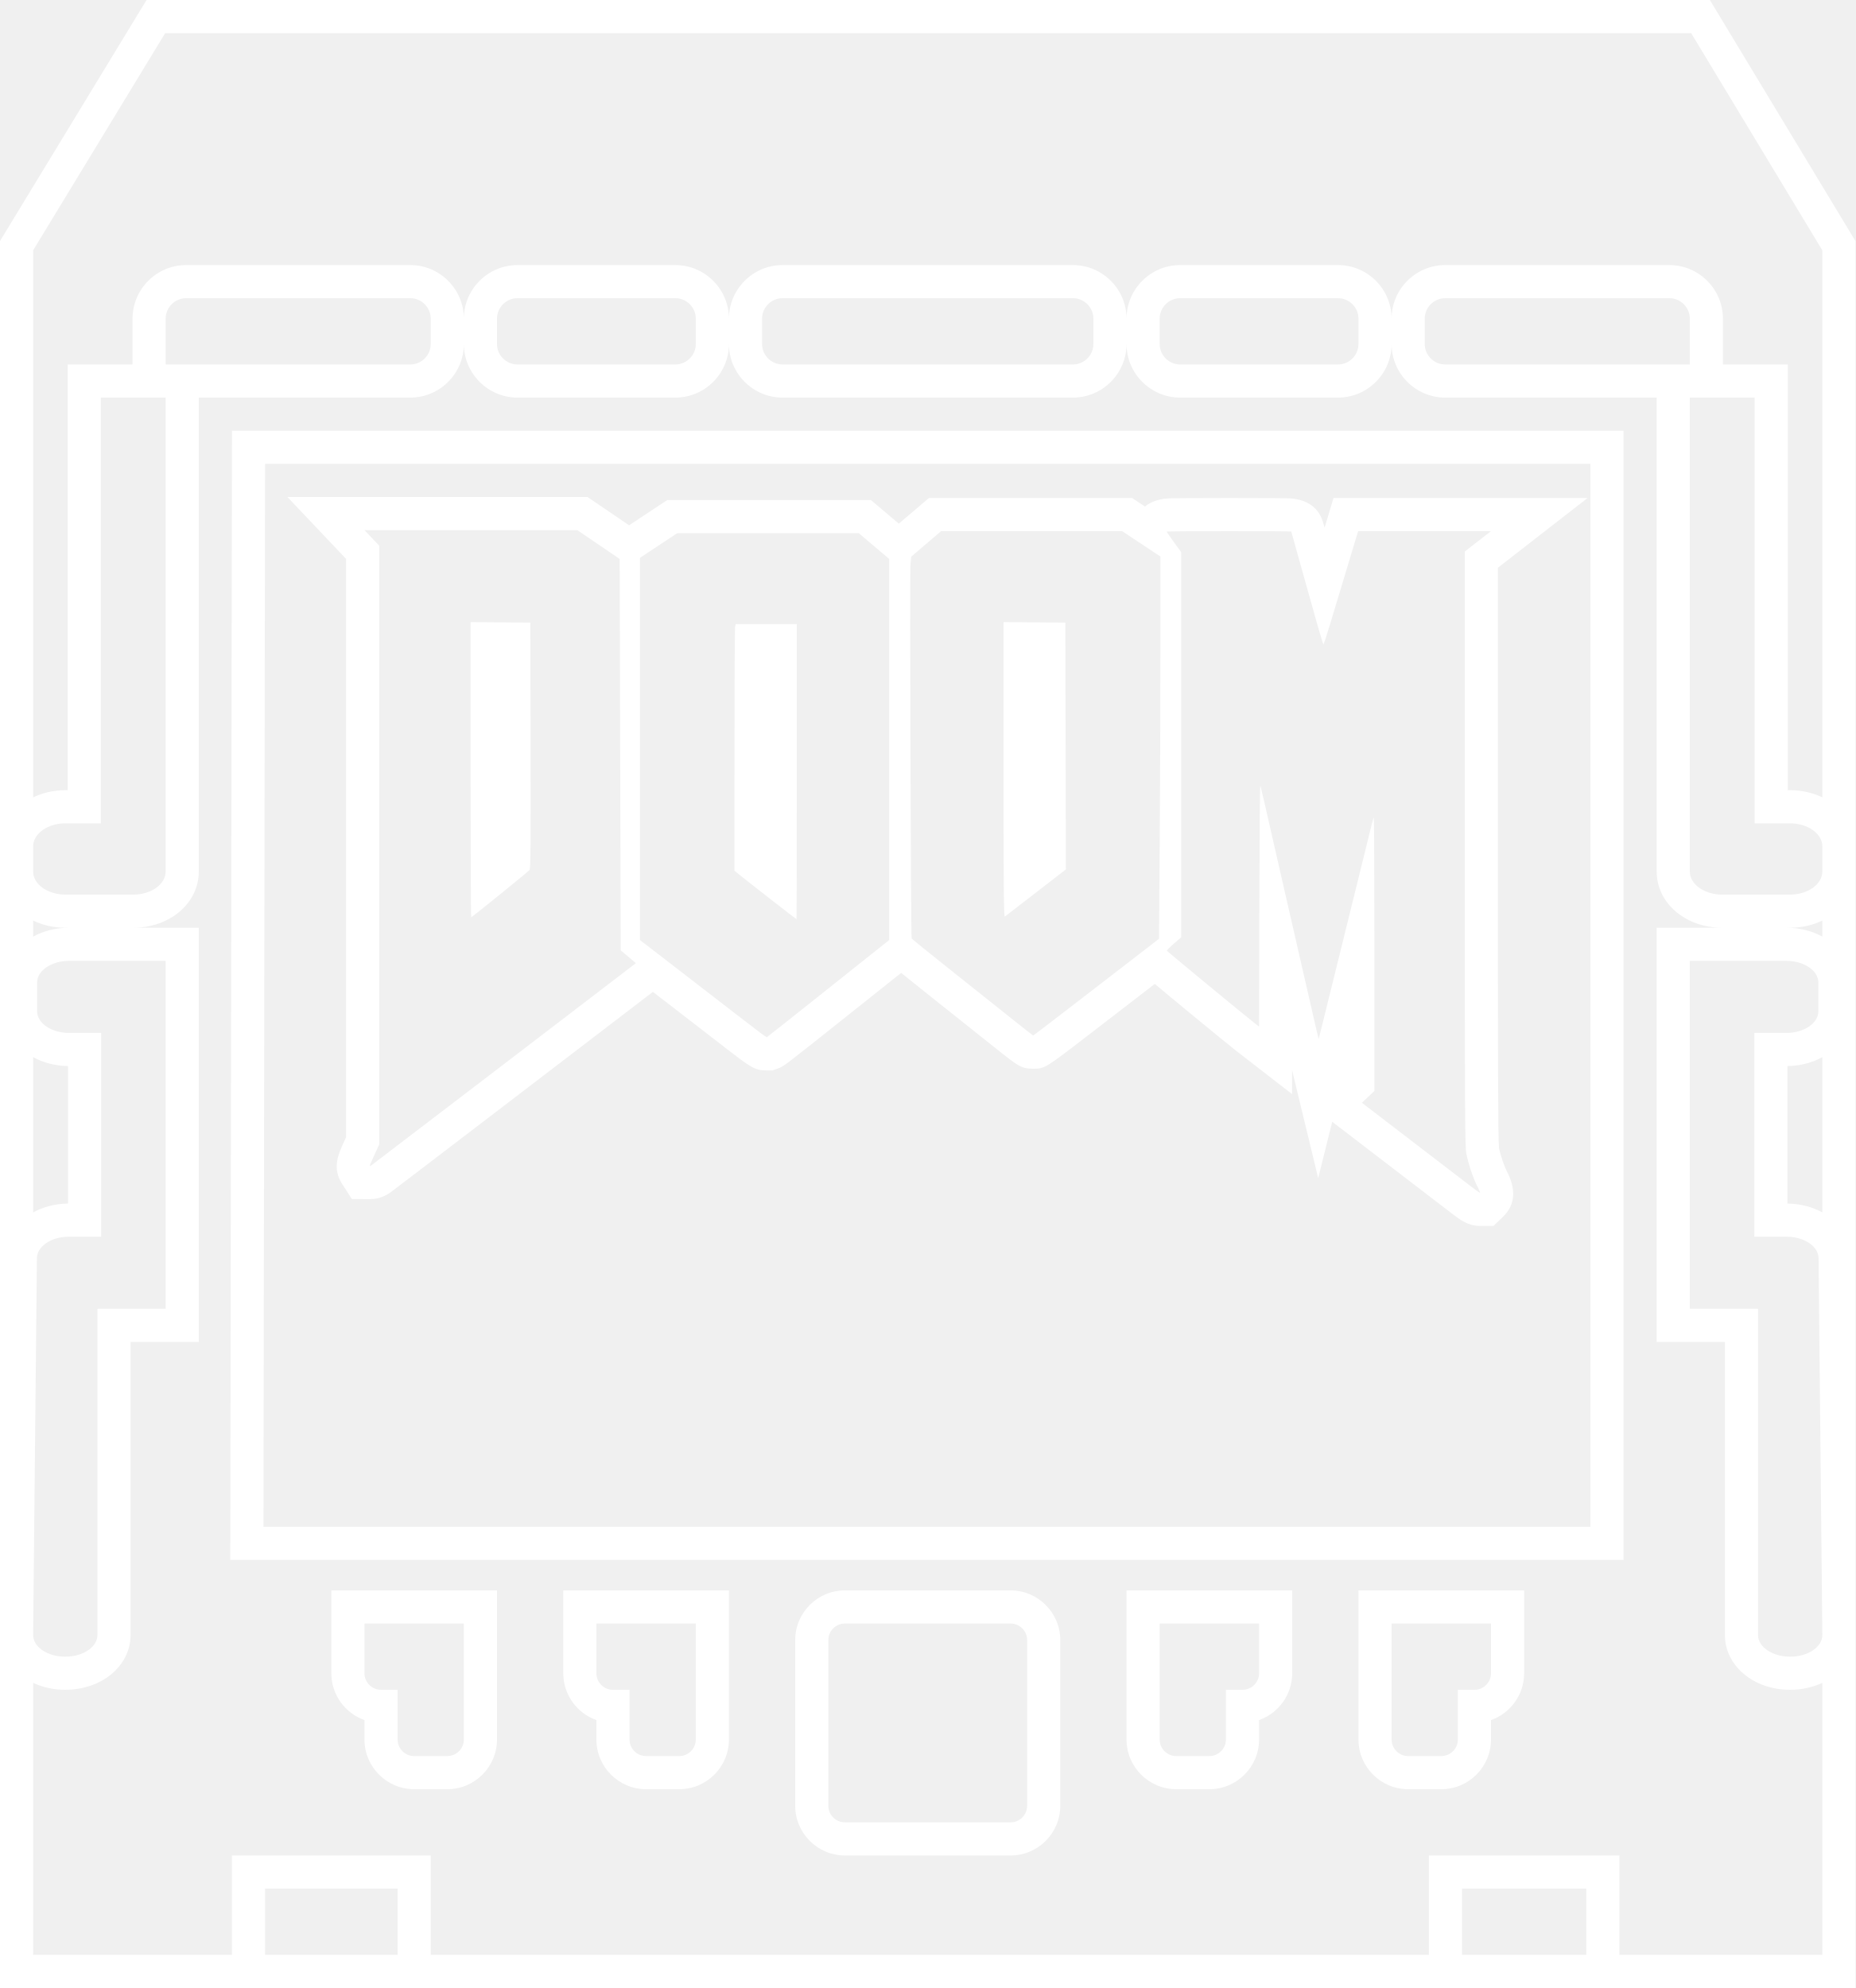
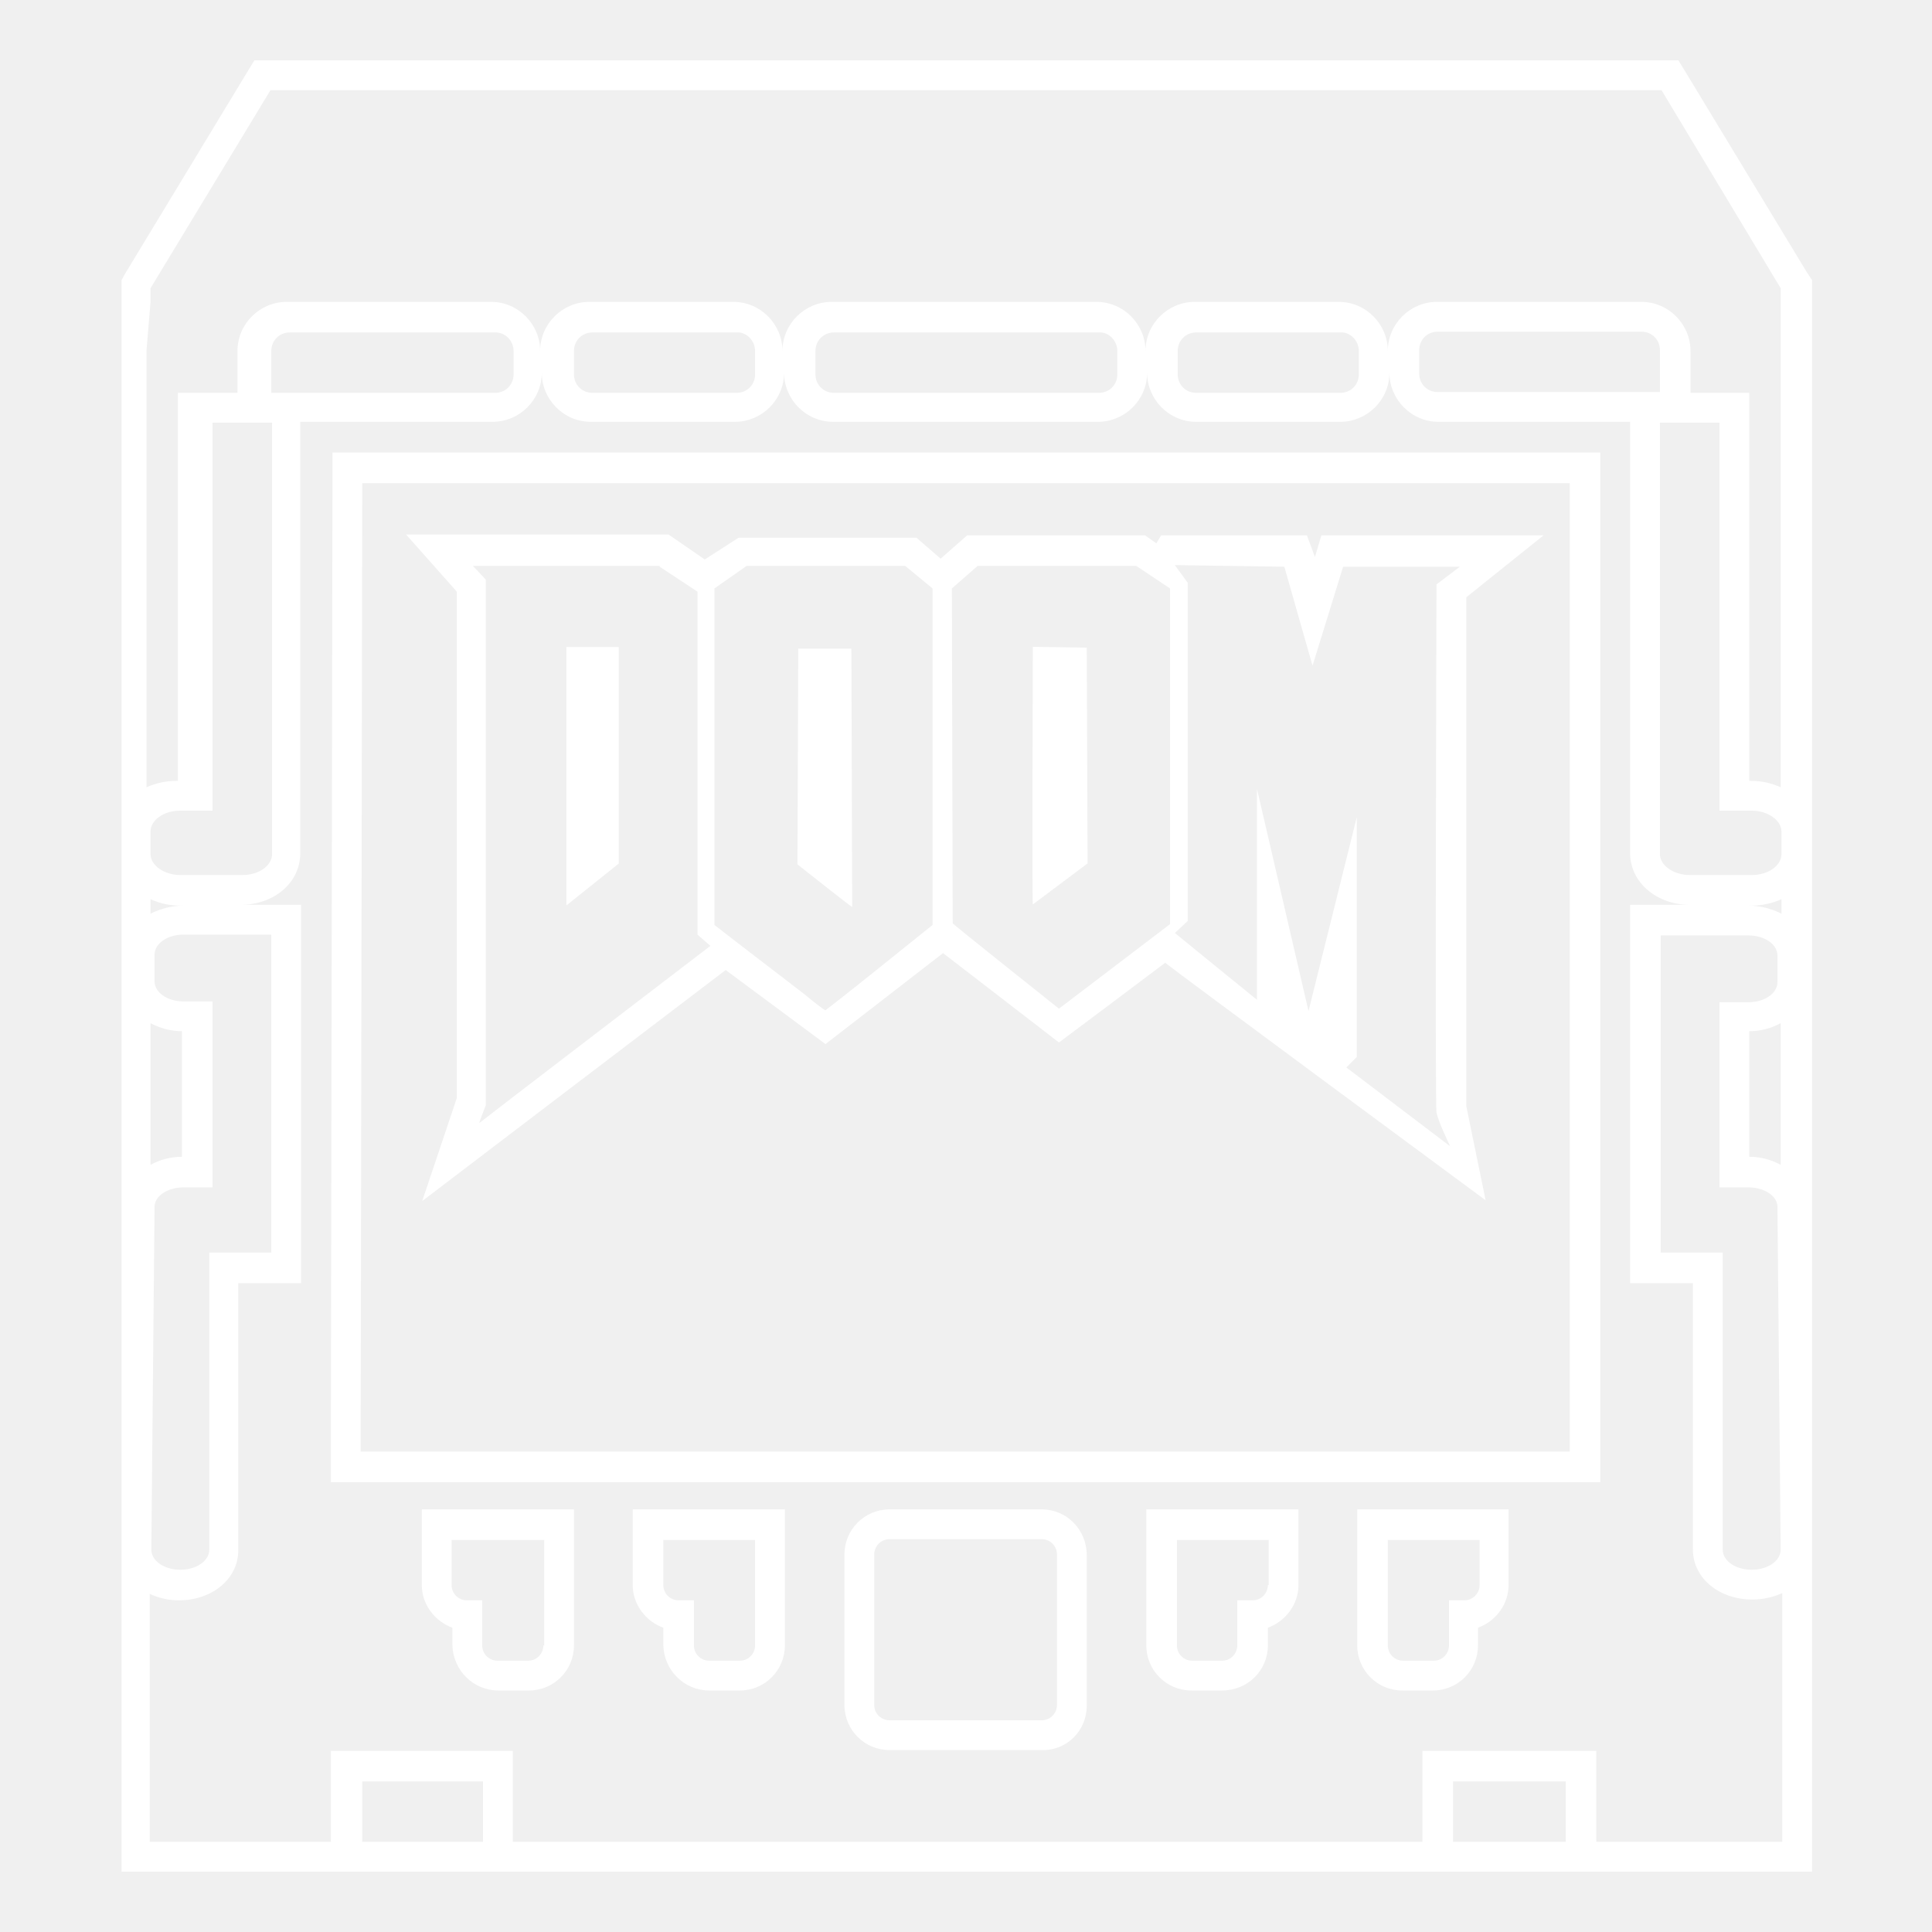
- <svg xmlns="http://www.w3.org/2000/svg" viewBox="0 0 298.667 320" height="320" width="298.667" xml:space="preserve" id="svg2" version="1.1">
-   <defs id="defs6">
-     <clipPath id="clipPath18" clipPathUnits="userSpaceOnUse">
-       <path id="path16" d="M 0,256 H 256 V 0 H 0 Z" />
-     </clipPath>
-   </defs>
-   <g transform="matrix(1.333333,0,0,-1.333333,-21.33333,330.6667)" id="g10">
+ <svg xmlns="http://www.w3.org/2000/svg" version="1.1" id="svg2" x="0px" y="0px" viewBox="0 0 320 320" style="enable-background:new 0 0 320 320;" xml:space="preserve">
+   <style type="text/css">
+ 	.st0{fill:#FFFFFF;}
+ </style>
+   <g id="g10" transform="matrix(1.333333,0,0,-1.333333,-21.33333,330.6667)">
    <g id="g12">
-       <g clip-path="url(#clipPath18)" id="g14">
-         <g transform="translate(211.5,12)" id="g20">
-           <path id="path22" style="fill:#ffffff;fill-opacity:1;fill-rule:nonzero;stroke:none" d="m 0,0 v 8 4 h -4 -15 -4 V 8 0 h -120.5 v 8 4 h -4 -16 -4 V 8 0 h -24 v 32.838 c 1.159,-0.539 2.482,-0.838 3.865,-0.838 4.442,0 7.897,2.906 7.897,6.615 V 74 h 4.181 0.057 4 v 4 42 4 h -4 -0.057 -3.856 c 4.437,0 7.913,2.981 7.913,6.787 V 188 h 25.523 c 3.571,0 6.477,2.906 6.477,6.477 0,-3.571 2.906,-6.477 6.477,-6.477 h 19.046 c 3.571,0 6.477,2.906 6.477,6.477 0,-3.571 2.906,-6.477 6.477,-6.477 h 35.046 c 3.572,0 6.477,2.906 6.477,6.477 0,-3.571 2.905,-6.477 6.477,-6.477 h 19.046 c 3.572,0 6.477,2.906 6.477,6.477 0,-3.571 2.905,-6.477 6.477,-6.477 H 4.5 V 130.787 C 4.5,126.981 7.976,124 12.413,124 H 8.558 8.5 4.5 v -4 -42 -4 h 4 0.058 4.18 V 38.615 c 0,-3.709 3.455,-6.615 7.866,-6.615 1.402,0 2.733,0.299 3.896,0.839 V 0 Z M -19,8 H -4 V 0 h -15 z m -144.5,0 h 16 V 0 h -16 z m 20,189.523 v -3.046 c 0,-1.368 -1.109,-2.477 -2.477,-2.477 h -25.523 -4 v 5.523 c 0,1.368 1.109,2.477 2.477,2.477 h 27.046 c 1.368,0 2.477,-1.109 2.477,-2.477 M -183.325,128 h -4.262 c -2.161,0 -3.913,1.248 -3.913,2.787 v 3.031 c 0,1.539 1.752,2.786 3.913,2.786 h 4.262 V 188 h 3.825 4 v -57.213 c 0,-1.539 -1.752,-2.787 -3.913,-2.787 z m -7.72,-43.897 c 0.014,1.437 1.741,2.597 3.865,2.597 h 3.892 v 24.6 h -3.865 c -2.135,0 -3.866,1.171 -3.866,2.615 v 3.47 c 0,1.444 1.731,2.615 3.866,2.615 h 3.865 7.731 0.057 V 78 h -0.057 -7.731 -0.45 V 38.615 c 0,-1.444 -1.731,-2.615 -3.866,-2.615 h -0.031 c -2.145,0 -3.88,1.182 -3.865,2.633 z m -0.455,24.274 c 1.204,-0.661 2.644,-1.055 4.212,-1.076 V 90.699 c -1.565,-0.016 -3.005,-0.407 -4.212,-1.066 z m 0,16.488 c 1.148,-0.55 2.479,-0.865 3.913,-0.865 h 0.434 c -1.62,0 -3.109,-0.395 -4.347,-1.074 z m 80,72.658 v -3.046 c 0,-1.368 -1.109,-2.477 -2.477,-2.477 h -19.046 c -1.368,0 -2.477,1.109 -2.477,2.477 v 3.046 c 0,1.368 1.109,2.477 2.477,2.477 h 19.046 c 1.368,0 2.477,-1.109 2.477,-2.477 m 48,0 v -3.046 c 0,-1.368 -1.109,-2.477 -2.477,-2.477 h -35.046 c -1.368,0 -2.477,1.109 -2.477,2.477 v 3.046 c 0,1.368 1.109,2.477 2.477,2.477 h 35.046 c 1.368,0 2.477,-1.109 2.477,-2.477 m 32,0 v -3.046 c 0,-1.368 -1.109,-2.477 -2.477,-2.477 h -19.046 c -1.368,0 -2.477,1.109 -2.477,2.477 v 3.046 c 0,1.368 1.109,2.477 2.477,2.477 h 19.046 c 1.368,0 2.477,-1.109 2.477,-2.477 M 8.5,192 h -4 -25.523 c -1.368,0 -2.477,1.109 -2.477,2.477 v 3.046 c 0,1.368 1.109,2.477 2.477,2.477 H 6.023 c 1.368,0 2.477,-1.109 2.477,-2.477 z m 16,-61.213 C 24.5,129.248 22.748,128 20.587,128 H 16.325 12.413 C 10.252,128 8.5,129.248 8.5,130.787 V 188 h 4 3.825 v -51.396 h 4.262 c 2.161,0 3.913,-1.247 3.913,-2.786 z m 0,-7.861 C 23.262,123.605 21.773,124 20.153,124 h 0.434 c 1.434,0 2.765,0.315 3.913,0.865 z M 20.288,90.699 v 16.602 c 1.568,0.021 3.008,0.415 4.212,1.076 V 89.633 c -1.207,0.659 -2.647,1.05 -4.212,1.066 M 16.288,78 H 8.558 8.5 v 42 h 0.058 7.73 3.865 c 2.135,0 3.866,-1.171 3.866,-2.615 v -3.47 c 0,-1.444 -1.731,-2.615 -3.866,-2.615 H 16.288 V 86.7 h 3.892 c 2.125,0 3.85,-1.16 3.865,-2.597 L 24.5,38.633 C 24.515,37.182 22.779,36 20.635,36 h -0.031 c -2.135,0 -3.866,1.171 -3.866,2.615 V 78 Z M -191.5,204 v 1.78 L -175.56,232 H 8.664 L 24.5,205.78 V 204 197.653 139.74 c -1.148,0.55 -2.479,0.864 -3.913,0.864 H 20.325 V 188 v 4 h -4 -3.825 v 5.523 C 12.5,201.094 9.595,204 6.023,204 h -27.046 c -3.572,0 -6.477,-2.906 -6.477,-6.477 0,3.571 -2.905,6.477 -6.477,6.477 h -19.046 c -3.572,0 -6.477,-2.906 -6.477,-6.477 0,3.571 -2.905,6.477 -6.477,6.477 h -35.046 c -3.571,0 -6.477,-2.906 -6.477,-6.477 0,3.571 -2.906,6.477 -6.477,6.477 h -19.046 c -3.571,0 -6.477,-2.906 -6.477,-6.477 0,3.571 -2.906,6.477 -6.477,6.477 h -27.046 c -3.571,0 -6.477,-2.906 -6.477,-6.477 V 192 h -3.825 -4 v -4 -47.396 h -0.262 c -1.434,0 -2.765,-0.314 -3.913,-0.864 v 57.913 z m 219.424,3.848 -15.836,26.22 -1.167,1.932 h -2.257 -184.224 -2.249 l -1.169,-1.922 -15.94,-26.22 -0.582,-0.958 V 205.78 204 197.653 133.818 130.787 0 -4 h 4 24 4 16 4 120.5 4 15 4 24.5 4 v 4 130.787 3.031 63.835 6.347 1.78 1.114 z" />
-         </g>
-         <g transform="translate(208,63.6797)" id="g24">
-           <path id="path26" style="fill:#ffffff;fill-opacity:1;fill-rule:nonzero;stroke:none" d="M 0,0 H -160.192 L -160,128.32 H 0 Z m -160,132.32 h -3.994 L -164,128.326 -164.192,0.006 -164.198,-4 h 4.006 H 0 4 v 4 128.32 4 H 0 Z" />
-         </g>
-         <g transform="translate(140,44)" id="g28">
-           <path id="path30" style="fill:#ffffff;fill-opacity:1;fill-rule:nonzero;stroke:none" d="m 0,0 v -8 -6 c 0,-1.104 -0.896,-2 -2,-2 h -4 -12 -4 c -1.104,0 -2,0.896 -2,2 v 6 8 6 c 0,1.104 0.896,2 2,2 h 4 12 4 C -0.896,8 0,7.104 0,6 Z m -2,12 h -4 -12 -4 c -3.309,0 -6,-2.691 -6,-6 v -6 -8 -6 c 0,-3.309 2.691,-6 6,-6 h 4 12 4 c 3.309,0 6,2.691 6,6 v 6 8 6 c 0,3.309 -2.691,6 -6,6" />
-         </g>
-         <g transform="translate(100,38)" id="g32">
-           <path id="path34" style="fill:#ffffff;fill-opacity:1;fill-rule:nonzero;stroke:none" d="m 0,0 c 0,-1.104 -0.896,-2 -2,-2 h -2 -2 c -1.104,0 -2,0.896 -2,2 v 6 h -2 c -1.104,0 -2,0.896 -2,2 v 6 h 4 4 4 z m -4,18 h -4 -4 -4 V 14 8 c 0,-2.607 1.672,-4.832 4,-5.657 V 0 c 0,-3.309 2.691,-6 6,-6 h 2 2 c 3.309,0 6,2.691 6,6 v 14 4 H 0 Z" />
-         </g>
-         <g transform="translate(72,38)" id="g36">
-           <path id="path38" style="fill:#ffffff;fill-opacity:1;fill-rule:nonzero;stroke:none" d="m 0,0 c 0,-1.104 -0.896,-2 -2,-2 h -2 -2 c -1.104,0 -2,0.896 -2,2 v 6 h -2 c -1.104,0 -2,0.896 -2,2 v 6 h 4 4 4 z m -4,18 h -4 -4 -4 V 14 8 c 0,-2.607 1.672,-4.832 4,-5.657 V 0 c 0,-3.309 2.691,-6 6,-6 h 2 2 c 3.309,0 6,2.691 6,6 v 14 4 H 0 Z" />
-         </g>
-         <g transform="translate(168,46)" id="g40">
-           <path id="path42" style="fill:#ffffff;fill-opacity:1;fill-rule:nonzero;stroke:none" d="m 0,0 c 0,-1.104 -0.896,-2 -2,-2 h -2 v -6 c 0,-1.104 -0.896,-2 -2,-2 h -2 -2 c -1.104,0 -2,0.896 -2,2 V 6 h 4 4 4 z m -4,10 h -4 -4 -4 V 6 -8 c 0,-3.309 2.691,-6 6,-6 h 2 2 c 3.309,0 6,2.691 6,6 v 2.343 C 2.328,-4.832 4,-2.607 4,0 v 6 4 H 0 Z" />
-         </g>
-         <g transform="translate(196,46)" id="g44">
-           <path id="path46" style="fill:#ffffff;fill-opacity:1;fill-rule:nonzero;stroke:none" d="m 0,0 c 0,-1.104 -0.896,-2 -2,-2 h -2 v -6 c 0,-1.104 -0.896,-2 -2,-2 h -2 -2 c -1.104,0 -2,0.896 -2,2 V 6 h 4 4 4 z m -4,10 h -4 -4 -4 V 6 -8 c 0,-3.309 2.691,-6 6,-6 h 2 2 c 3.309,0 6,2.691 6,6 v 2.343 C 2.328,-4.832 4,-2.607 4,0 v 6 4 H 0 Z" />
-         </g>
-         <g transform="translate(76.3628,140.0234)" id="g48">
-           <path id="path50" style="fill:#ffffff;fill-opacity:1;fill-rule:nonzero;stroke:none" d="M 0,0 C 1.876,1.519 3.481,2.847 3.568,2.952 3.692,3.104 3.719,6.231 3.693,17.978 L 3.662,32.811 0.056,32.843 -3.55,32.875 V 15.057 c 0,-9.801 0.031,-17.819 0.07,-17.819 0.038,0 1.604,1.243 3.48,2.762" />
-         </g>
-         <g transform="translate(72.8472,184)" id="g52">
-           <path id="path54" style="fill:#ffffff;fill-opacity:1;fill-rule:nonzero;stroke:none" d="m 0,0 h 12.848 l 2.557,-1.739 2.557,-1.739 0.063,-23.625 0.063,-23.624 0.915,-0.774 0.915,-0.774 -0.351,-0.272 c -1.944,-1.504 -31.287,-23.932 -31.543,-24.108 -0.092,-0.064 -0.157,-0.107 -0.191,-0.107 -0.086,0 0.04,0.285 0.473,1.232 l 0.624,1.361 v 36.147 36.146 L -11.958,-0.938 -12.847,0 Z m 22.662,-1.856 2.254,1.49 h 10.956 10.956 l 1.837,-1.556 1.836,-1.556 v -23.003 -23.003 l -7.355,-5.857 c -4.046,-3.222 -7.39,-5.87 -7.429,-5.884 h -10e-4 c -0.057,0 -1.302,0.929 -2.782,2.076 h -10e-4 c -1.492,1.154 -4.919,3.801 -7.618,5.882 l -4.906,3.783 v 23.069 l -10e-4,23.068 z m 30.408,-2.277 0.09,0.932 1.804,1.539 1.805,1.54 h 10.926 10.926 l 2.309,-1.531 2.31,-1.531 v -11.984 c 0,-6.591 -0.038,-16.975 -0.084,-23.074 l -0.083,-11.09 -2.143,-1.657 c -6.021,-4.657 -13.008,-10.028 -13.045,-10.028 -0.023,0 -1.051,0.805 -2.283,1.788 -1.231,0.982 -4.51,3.593 -7.285,5.803 -2.775,2.209 -5.071,4.059 -5.105,4.111 -0.1,0.157 -0.239,44.183 -0.142,45.182 m 38.446,4.011 v 0 c 4.139,0 7.526,-0.021 7.526,-0.046 0,-0.026 0.539,-1.962 1.198,-4.302 0.659,-2.341 1.517,-5.394 1.908,-6.787 0.39,-1.392 0.739,-2.532 0.776,-2.532 0.037,10e-4 0.386,1.059 0.775,2.35 0.389,1.292 1.316,4.366 2.06,6.833 l 1.354,4.484 h 8.019 8.021 l -1.584,-1.232 -1.584,-1.231 v -35.853 c 0,-32.01 0.021,-35.96 0.196,-36.859 0.239,-1.224 0.832,-2.979 1.332,-3.945 0.203,-0.393 0.35,-0.733 0.325,-0.757 C 121.837,-80 121.836,-80 121.834,-80 c -0.052,0 -0.507,0.317 -1.039,0.725 -1.133,0.871 -7.047,5.406 -10.75,8.244 l -2.478,1.9 0.754,0.713 0.754,0.714 v 16.544 c 0,9.075 -0.033,16.473 -0.073,16.474 v -10e-4 c -0.039,-0.038 -0.201,-0.61 -0.359,-1.271 -0.158,-0.66 -0.798,-3.26 -1.422,-5.777 -0.625,-2.517 -1.628,-6.58 -2.23,-9.03 -0.602,-2.45 -1.443,-5.855 -1.869,-7.566 l -0.775,-3.112 -0.28,1.16 c -0.154,0.637 -1.521,6.595 -3.036,13.24 -3.738,16.388 -3.639,15.962 -3.732,16.169 0,10e-4 -0.001,10e-4 -0.001,10e-4 -0.045,0 -0.096,-6.46 -0.114,-14.441 l -0.031,-14.624 -0.47,0.365 c -1.1,0.85 -10.632,8.717 -10.663,8.799 -0.019,0.049 0.361,0.432 0.847,0.852 l 0.881,0.762 v 23.25 23.251 l -0.878,1.212 c -0.483,0.666 -0.878,1.238 -0.878,1.269 0,0.031 3.385,0.056 7.524,0.056 M -15.07,-3.469 v -34.553 -35.274 l -0.261,-0.568 c -0.675,-1.477 -1.441,-3.15 -0.222,-5.049 l 1.18,-1.839 2.206,-0.01 c 1.288,0 2.146,0.595 2.47,0.82 0.504,0.349 30.388,23.216 31.671,24.2 l 0.899,-0.693 c 2.696,-2.079 6.121,-4.723 7.611,-5.878 3.334,-2.581 3.762,-2.912 5.232,-2.912 h 0.704 l 0.664,0.242 c 0.672,0.237 0.672,0.237 8.553,6.512 l 6.304,5.02 c 0.84,-0.68 2.065,-1.655 3.885,-3.105 2.773,-2.209 6.05,-4.819 7.283,-5.801 3.019,-2.408 3.335,-2.66 4.776,-2.66 1.388,0 1.388,0 6.716,4.097 2.283,1.755 5.187,3.993 7.964,6.139 0.855,-0.726 2.075,-1.733 3.84,-3.19 2.286,-1.886 5.184,-4.266 5.829,-4.765 l 0.469,-0.364 6.432,-4.984 0.006,2.88 3.149,-13.026 1.694,6.805 1.149,-0.881 2.479,-1.899 c 3.701,-2.838 9.614,-7.372 10.748,-8.242 1.085,-0.833 2.021,-1.553 3.474,-1.553 h 1.621 l 1.167,1.128 c 1.448,1.407 1.595,3.247 0.443,5.471 -0.288,0.555 -0.755,1.881 -0.944,2.803 -0.125,1.243 -0.136,9.989 -0.136,36.16 v 33.896 l 0.04,0.031 1.583,1.232 9.204,7.157 h -11.654 -0.005 -8.021 -8.019 -2.972 l -0.857,-2.844 -0.224,-0.74 c -0.076,0.276 -0.122,0.445 -0.137,0.502 l -0.009,-0.003 c -0.294,1.186 -1.259,3.01 -4.408,3.056 -0.39,0.006 -0.954,0.011 -1.65,0.015 -1.37,0.009 -3.261,0.014 -5.34,0.014 -2.081,0 -3.973,-0.006 -5.344,-0.016 C 85.473,3.856 84.907,3.85 84.514,3.843 83.043,3.817 82.05,3.403 81.38,2.849 L 80.832,3.212 79.827,3.878 H 78.621 67.695 56.769 55.295 L 54.173,2.921 52.368,1.381 51.664,0.78 51.25,1.13 49.414,2.686 48.295,3.634 H 46.828 35.872 24.916 23.713 L 22.709,2.971 20.456,1.48 19.102,0.585 17.654,1.569 15.096,3.308 14.079,4 H 12.848 0 -12.847 -22.146 l 6.395,-6.751 z" />
-         </g>
-         <g transform="translate(112.1616,137.0239)" id="g56">
-           <path id="path58" style="fill:#ffffff;fill-opacity:1;fill-rule:nonzero;stroke:none" d="m 0,0 c 0.017,0 0.031,8.013 0.031,17.811 v 17.816 h -3.685 -3.685 v 0 L -7.415,35.353 C -7.457,35.202 -7.491,28.505 -7.492,20.471 L -7.494,5.865 -6.898,5.373 C -6.252,4.84 -0.052,0.01 0,0" />
-         </g>
-         <g transform="translate(137.3018,137.3457)" id="g60">
-           <path id="path62" style="fill:#ffffff;fill-opacity:1;fill-rule:nonzero;stroke:none" d="M 0,0 C 0.002,0 0.003,0 0.005,0.002 0.091,0.065 1.784,1.373 3.768,2.906 L 7.374,5.695 7.342,20.592 7.31,35.489 3.579,35.521 -0.152,35.553 V 17.72 C -0.152,3.651 -0.121,0 0,0" />
+       <g>
+         <g id="g14">
+           <g id="g20" transform="translate(211.5,12)">
+             <path id="path22" class="st0" d="M2.8,7.2v7.5v3.8H-1h-14h-3.8v-3.8V7.2h-113v7.5v3.8h-3.8h-15h-3.8v-3.8V7.2h-22.5V38       c1.1-0.5,2.3-0.8,3.6-0.8c4.2,0,7.4,2.7,7.4,6.2v33.2h3.9h0.1h3.8v3.8v39.4v3.8h-3.8h-0.1h-3.6c4.2,0,7.4,2.8,7.4,6.4v53.6       h23.9c3.3,0,6.1,2.7,6.1,6.1c0-3.3,2.7-6.1,6.1-6.1h17.9c3.3,0,6.1,2.7,6.1,6.1c0-3.3,2.7-6.1,6.1-6.1h32.9       c3.3,0,6.1,2.7,6.1,6.1c0-3.3,2.7-6.1,6.1-6.1H-29c3.3,0,6.1,2.7,6.1,6.1c0-3.3,2.7-6.1,6.1-6.1H7V130c0-3.6,3.3-6.4,7.4-6.4       h-3.6l0,0H7v-3.8V80.4v-3.8h3.8h0.1h3.9V43.5c0-3.5,3.2-6.2,7.4-6.2c1.3,0,2.6,0.3,3.7,0.8V7.2H2.8z M-15,14.7h14V7.2h-14V14.7       z M-150.5,14.7h15V7.2h-15V14.7z M-131.7,192.4v-2.9c0-1.3-1-2.3-2.3-2.3h-24h-3.8v5.2c0,1.3,1,2.3,2.3,2.3h25.4       C-132.8,194.8-131.7,193.7-131.7,192.4 M-169.1,127.3h-4c-2,0-3.7,1.2-3.7,2.6v2.8c0,1.4,1.6,2.6,3.7,2.6h4v48.2h3.6h3.8v-53.6       c0-1.4-1.6-2.6-3.7-2.6L-169.1,127.3L-169.1,127.3z M-176.3,86.1c0,1.3,1.6,2.4,3.6,2.4h3.6v23.1h-3.6c-2,0-3.6,1.1-3.6,2.5       v3.3c0,1.4,1.6,2.5,3.6,2.5h3.6h7.2h0.1V80.4h-0.1h-7.2h-0.4V43.5c0-1.4-1.6-2.5-3.6-2.5l0,0c-2,0-3.6,1.1-3.6,2.5L-176.3,86.1       z M-176.8,108.9c1.1-0.6,2.5-1,3.9-1V92.3c-1.5,0-2.8-0.4-3.9-1V108.9z M-176.8,124.3c1.1-0.5,2.3-0.8,3.7-0.8h0.4       c-1.5,0-2.9-0.4-4.1-1L-176.8,124.3L-176.8,124.3z M-101.7,192.4v-2.9c0-1.3-1-2.3-2.3-2.3h-17.9c-1.3,0-2.3,1-2.3,2.3v2.9       c0,1.3,1,2.3,2.3,2.3h17.9C-102.8,194.8-101.7,193.7-101.7,192.4 M-56.7,192.4v-2.9c0-1.3-1-2.3-2.3-2.3h-32.9       c-1.3,0-2.3,1-2.3,2.3v2.9c0,1.3,1,2.3,2.3,2.3H-59C-57.8,194.8-56.7,193.7-56.7,192.4 M-26.7,192.4v-2.9c0-1.3-1-2.3-2.3-2.3       h-17.9c-1.3,0-2.3,1-2.3,2.3v2.9c0,1.3,1,2.3,2.3,2.3H-29C-27.8,194.8-26.7,193.7-26.7,192.4 M10.8,187.3H7h-23.9       c-1.3,0-2.3,1-2.3,2.3v2.9c0,1.3,1,2.3,2.3,2.3H8.4c1.3,0,2.3-1,2.3-2.3v-5.2H10.8z M25.8,129.9c0-1.4-1.6-2.6-3.7-2.6h-4h-3.7       c-2,0-3.7,1.2-3.7,2.6v53.6h3.8h3.6v-48.2h4c2,0,3.7-1.2,3.7-2.6L25.8,129.9z M25.8,122.5c-1.2,0.6-2.6,1-4.1,1h0.4       c1.3,0,2.6,0.3,3.7,0.8V122.5z M21.8,92.3v15.6c1.5,0,2.8,0.4,3.9,1V91.3C24.6,91.9,23.3,92.3,21.8,92.3 M18.1,80.4h-7.3l0,0       v39.4h0.1h7.2h3.6c2,0,3.6-1.1,3.6-2.5V114c0-1.4-1.6-2.5-3.6-2.5h-3.6v-23h3.6c2,0,3.6-1.1,3.6-2.4l0.4-42.6       c0-1.4-1.6-2.5-3.6-2.5l0,0c-2,0-3.6,1.1-3.6,2.5v36.9H18.1z M-176.8,198.5v1.7l14.9,24.6H10.9l14.8-24.6v-1.7v-6v-54.3       c-1.1,0.5-2.3,0.8-3.7,0.8h-0.2v44.4v3.8H18h-3.5v5.2c0,3.3-2.7,6.1-6.1,6.1H-17c-3.3,0-6.1-2.7-6.1-6.1c0,3.3-2.7,6.1-6.1,6.1       h-17.9c-3.3,0-6.1-2.7-6.1-6.1c0,3.3-2.7,6.1-6.1,6.1h-32.9c-3.3,0-6.1-2.7-6.1-6.1c0,3.3-2.7,6.1-6.1,6.1h-17.9       c-3.3,0-6.1-2.7-6.1-6.1c0,3.3-2.7,6.1-6.1,6.1h-25.4c-3.3,0-6.1-2.7-6.1-6.1v-5.2h-3.6h-3.8v-3.8V139h-0.2       c-1.3,0-2.6-0.3-3.7-0.8v54.3L-176.8,198.5z M29,202.1l-14.9,24.6l-1.1,1.8h-2.1h-172.7h-2.1l-1.1-1.8l-14.9-24.6l-0.5-0.9       v-1.1v-1.7v-6v-59.8v-2.8V7.2V3.5h3.8h22.5h3.8h15h3.8h113h3.8H-1h3.8h23h3.8v3.8v122.6v2.8v59.8v6v1.7v1L29,202.1z" />
+           </g>
+           <g id="g24" transform="translate(208,63.6797)">
+             <path id="path26" class="st0" d="M3,4h-150.2l0.2,120.3H3V4z M-147,128.1h-3.7v-3.7L-150.9,4V0.2h3.8H3h3.8V4v120.3v3.8H3H-147       z" />
+           </g>
+           <g id="g28" transform="translate(140,44)">
+             <path id="path30" class="st0" d="M7.3,5.3v-7.5v-5.6c0-1-0.8-1.9-1.9-1.9H1.6H-9.7h-3.8c-1,0-1.9,0.8-1.9,1.9v5.6v7.5v5.6       c0,1,0.8,1.9,1.9,1.9h3.8H1.6h3.8c1,0,1.9-0.8,1.9-1.9C7.3,10.9,7.3,5.3,7.3,5.3z M5.4,16.5H1.6H-9.7h-3.8       c-3.1,0-5.6-2.5-5.6-5.6V5.3v-7.5v-5.6c0-3.1,2.5-5.6,5.6-5.6h3.8H1.6h3.8C8.5-13.5,11-11,11-7.9v5.6v7.5v5.6       C11,14,8.5,16.5,5.4,16.5" />
+           </g>
+           <g id="g32" transform="translate(100,38)">
+             <path id="path34" class="st0" d="M9.8,5.6c0-1-0.8-1.9-1.9-1.9H6H4.1c-1,0-1.9,0.8-1.9,1.9v5.6H0.3c-1,0-1.9,0.8-1.9,1.9v5.6       h3.8H6h3.8V5.6z M6,22.5H2.2h-3.8h-3.8v-3.8v-5.6c0-2.4,1.6-4.5,3.8-5.3V5.6C-1.5,2.5,1,0,4.1,0H6h1.9c3.1,0,5.6,2.5,5.6,5.6       v13.1v3.8H9.8H6z" />
+           </g>
+           <g id="g36" transform="translate(72,38)">
+             <path id="path38" class="st0" d="M11.5,5.6c0-1-0.8-1.9-1.9-1.9H7.7H5.8c-1,0-1.9,0.8-1.9,1.9v5.6H2c-1,0-1.9,0.8-1.9,1.9v5.6       H4h3.8h3.8V5.6H11.5z M7.8,22.5H4H0.2h-3.8v-3.8v-5.6c0-2.4,1.6-4.5,3.8-5.3V5.6C0.3,2.5,2.8,0,5.9,0h1.9h1.9       c3.1,0,5.6,2.5,5.6,5.6v13.1v3.8h-3.8H7.8z" />
+           </g>
+           <g id="g40" transform="translate(168,46)">
+             <path id="path42" class="st0" d="M5.5,5.1c0-1-0.8-1.9-1.9-1.9H1.7v-5.6c0-1-0.8-1.9-1.9-1.9H-2h-1.9c-1,0-1.9,0.8-1.9,1.9       v13.1H-2h3.8h3.8V5.1H5.5z M1.8,14.5H-2h-3.8h-3.8v-3.8V-2.4C-9.6-5.5-7.1-8-4-8h1.9h1.9C3-8,5.5-5.5,5.5-2.4v2.2       c2.2,0.8,3.8,2.9,3.8,5.3v5.6v3.8H5.5C5.5,14.5,1.8,14.5,1.8,14.5z" />
+           </g>
+           <g id="g44" transform="translate(196,46)">
+             <path id="path46" class="st0" d="M3.8,5.1c0-1-0.8-1.9-1.9-1.9H0v-5.6c0-1-0.8-1.9-1.9-1.9h-1.9h-1.9c-1,0-1.9,0.8-1.9,1.9       v13.1h3.8H0h3.8V5.1z M0,14.5h-3.8h-3.8h-3.8v-3.8V-2.4c0-3.1,2.5-5.6,5.6-5.6h1.9H-2c3.1,0,5.6,2.5,5.6,5.6v2.2       c2.2,0.8,3.8,2.9,3.8,5.3v5.6v3.8H3.6C3.6,14.5,0,14.5,0,14.5z" />
+           </g>
+           <g>
+             <g id="g28_1_" transform="translate(137.3018,181.3457)">
+               <path id="path30_2_" class="st0" d="M13.8-40.6l-0.1,26.8L7-13.7c0,0-0.1-32,0-32L13.8-40.6z" />
+             </g>
+             <g id="g32_1_" transform="translate(72.8472,228)">
+               <path id="path34_1_" class="st0" d="M25.1-50.4l4.7-3.1v-42.6l1.6-1.4c0,0-28.5-21.8-28.7-22c-0.1-0.1,0.8,2.2,0.8,2.2V-52        l-1.6,1.7h23.2V-50.4z M33.9-51.7l2,1.4h19.7l1.7-1.4l1.7-1.4V-74v-20.9l-6.6-5.3c-3.6-2.9-6.7-5.3-6.7-5.3l0,0        c-0.1,0-1.2,0.8-2.5,1.9l0,0c-1.3,1-4.4,3.4-6.9,5.3l-4.4,3.4V-74v20.9L33.9-51.7z M61.4-53.1l3.2,2.8h19.7l4.2-2.8v-41.7        l-13.8-10.5c0,0-13.2,10.5-13.2,10.6L61.4-53.1L61.4-53.1z M102.7-50.4l3.5-12.3l3.8,12.3h14.5l-2.9-2.2c0,0-0.2-64.8,0-65.6        c0.2-1.1,1.7-4.2,1.7-4.2l0,0l-12.9,9.8l1.3,1.3v29.8l-6-24.1L99.3-78v-26.2c0,0-10.1,8.2-10.2,8.3l1.6,1.5v42l-1.6,2.2        L102.7-50.4z M-0.1-53.5v-62.9l-4.3-12.8c0,0,36.5,27.8,37.7,28.7l12.4-9.2l14.6,11.3c0.8-0.6,14.4-11.1,14.4-11.1        s10.7,8,13.2,9.9c0.8-0.7,39.8-29.5,39.8-29.5l-2.4,11.7v63.2l9.6,7.7h-27.6l-0.8-2.7l-1,2.7H87.4l-0.6-1l-1.4,1H63.3L60-49.4        l-3,2.6H34.9l-4.2-2.7l-4.5,3.1H-6.4L-0.1-53.5z" />
+             </g>
+             <g id="g36_1_" transform="translate(76.3628,184.0234)">
+               <path id="path38_2_" class="st0" d="M16.5-43.3v26.9H10v-32.1L16.5-43.3z" />
+             </g>
+             <g id="g40_1_" transform="translate(112.1616,181.0239)">
+               <path id="path42_2_" class="st0" d="M9.6-13.6H3L2.9-40.4c0,0,6.7-5.3,6.8-5.3L9.6-13.6z" />
+             </g>
+           </g>
        </g>
      </g>
    </g>
  </g>
</svg>
